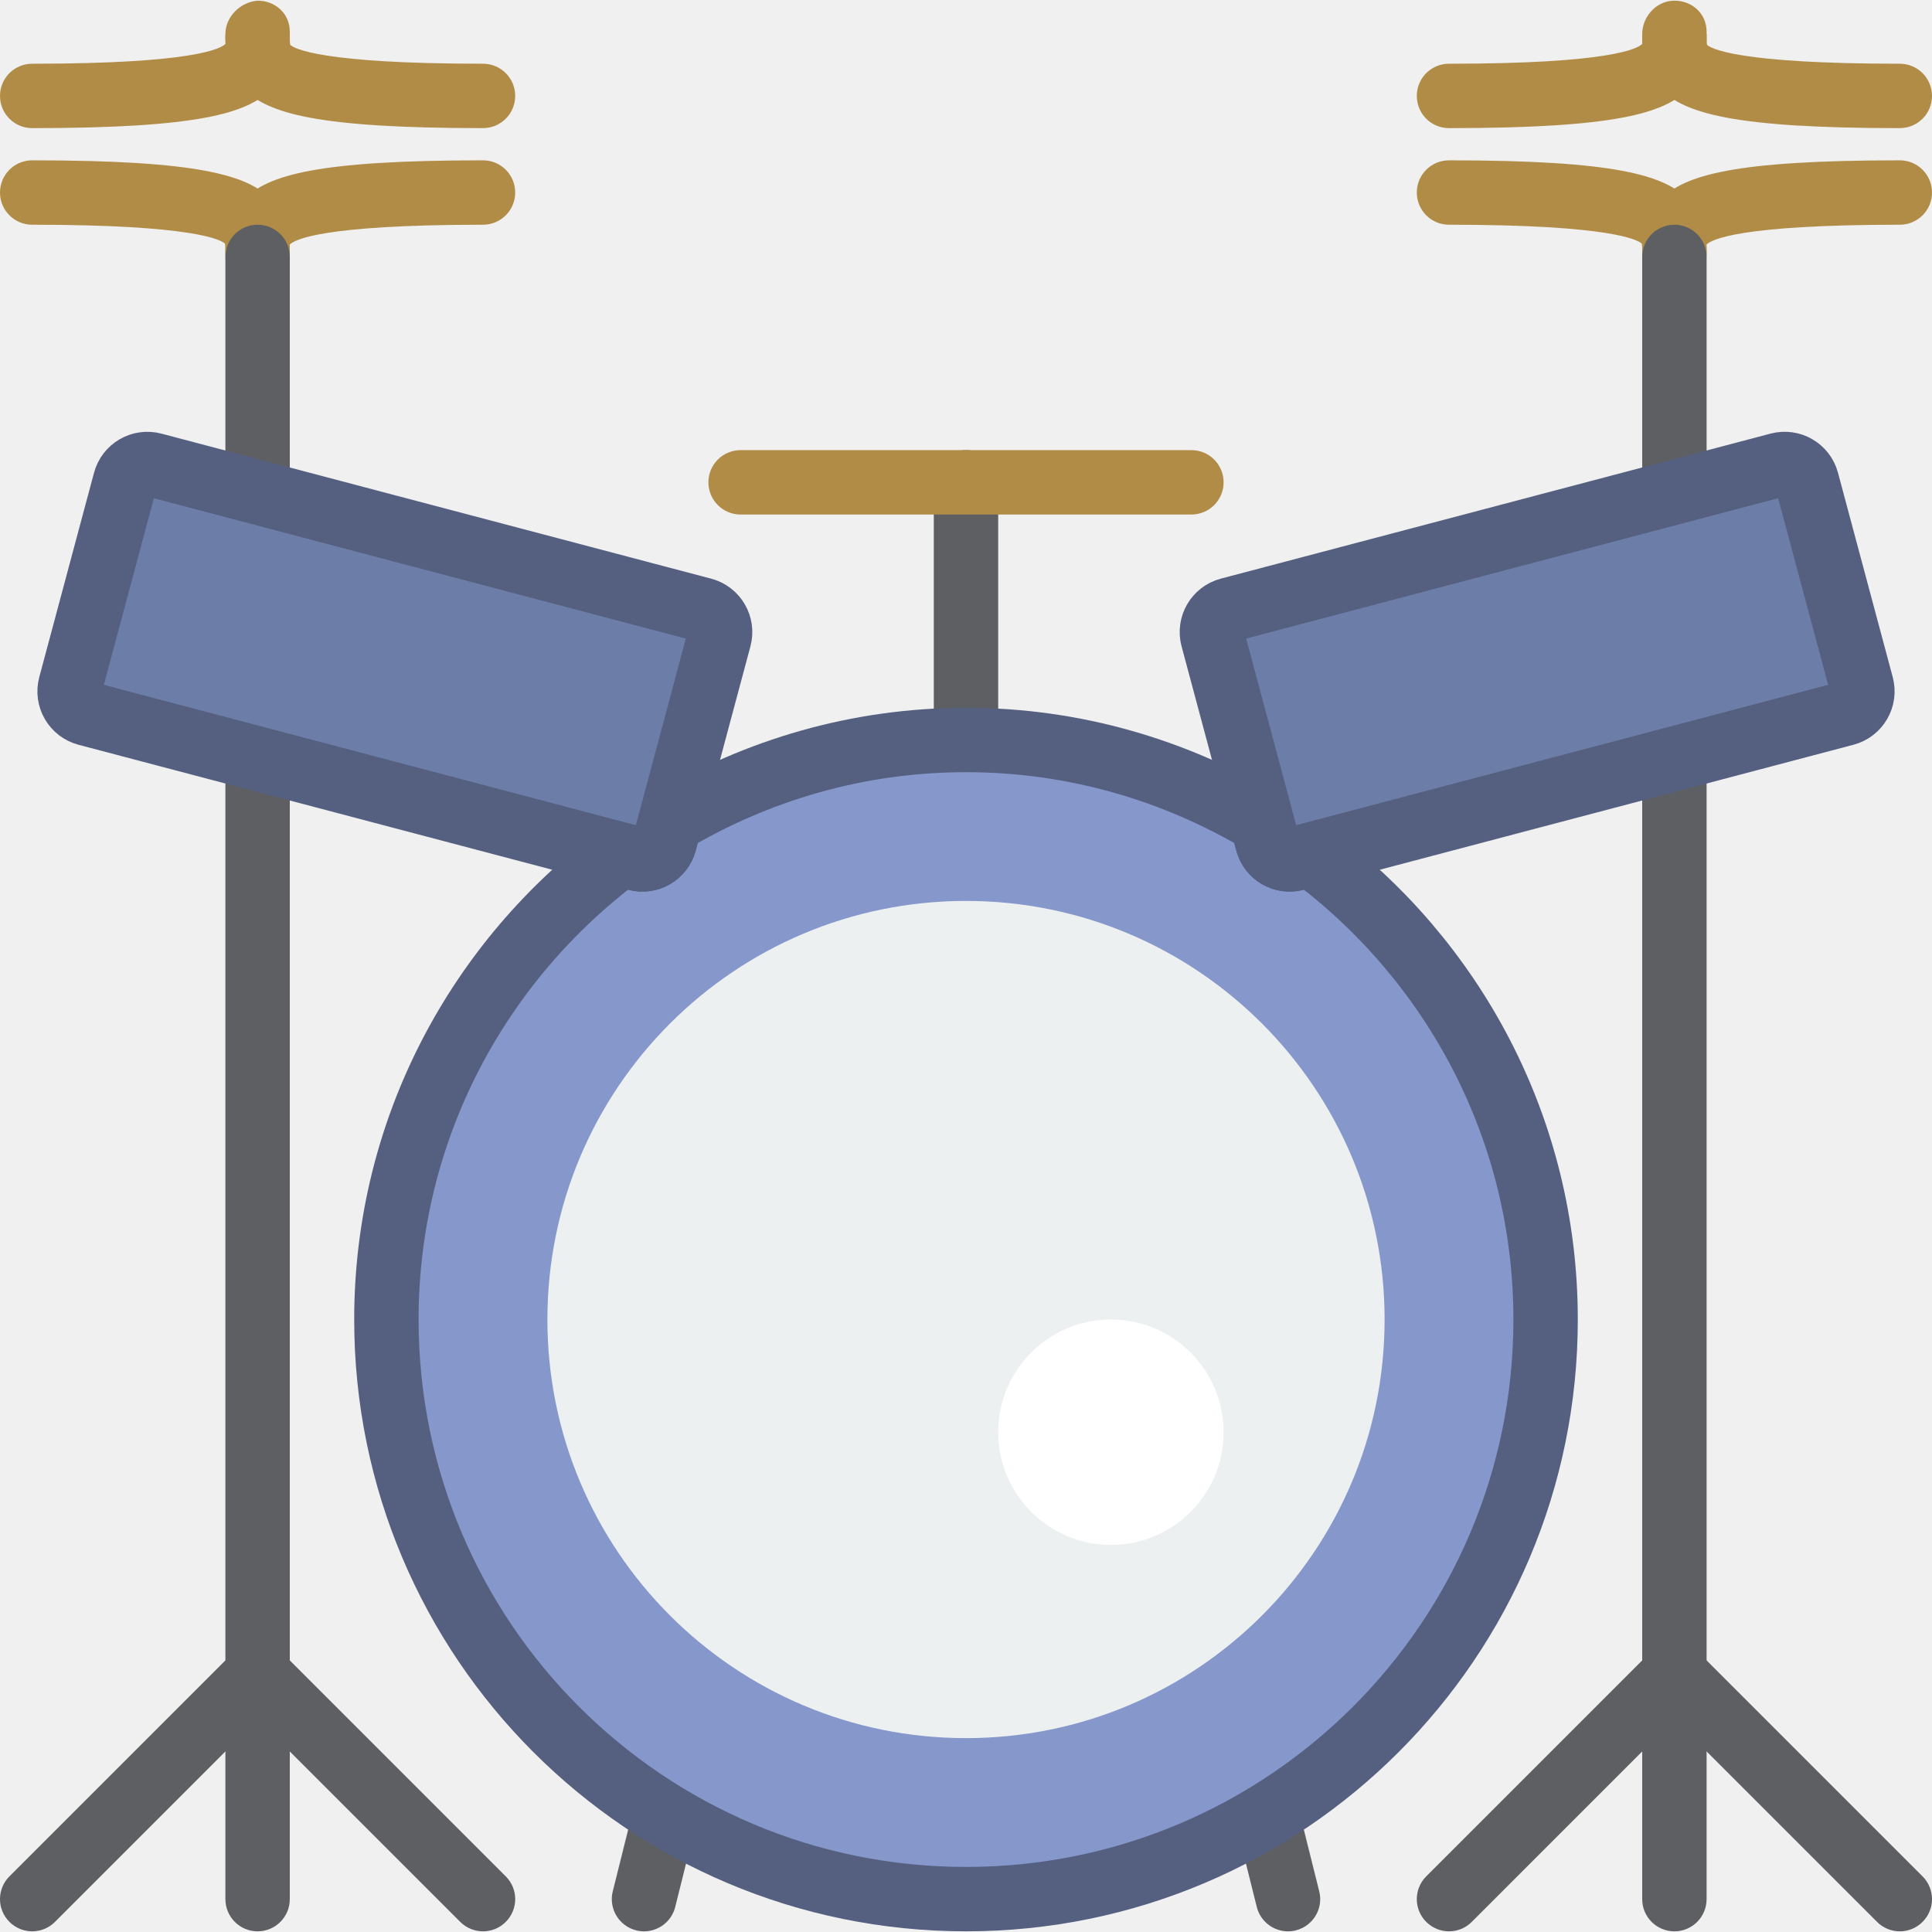
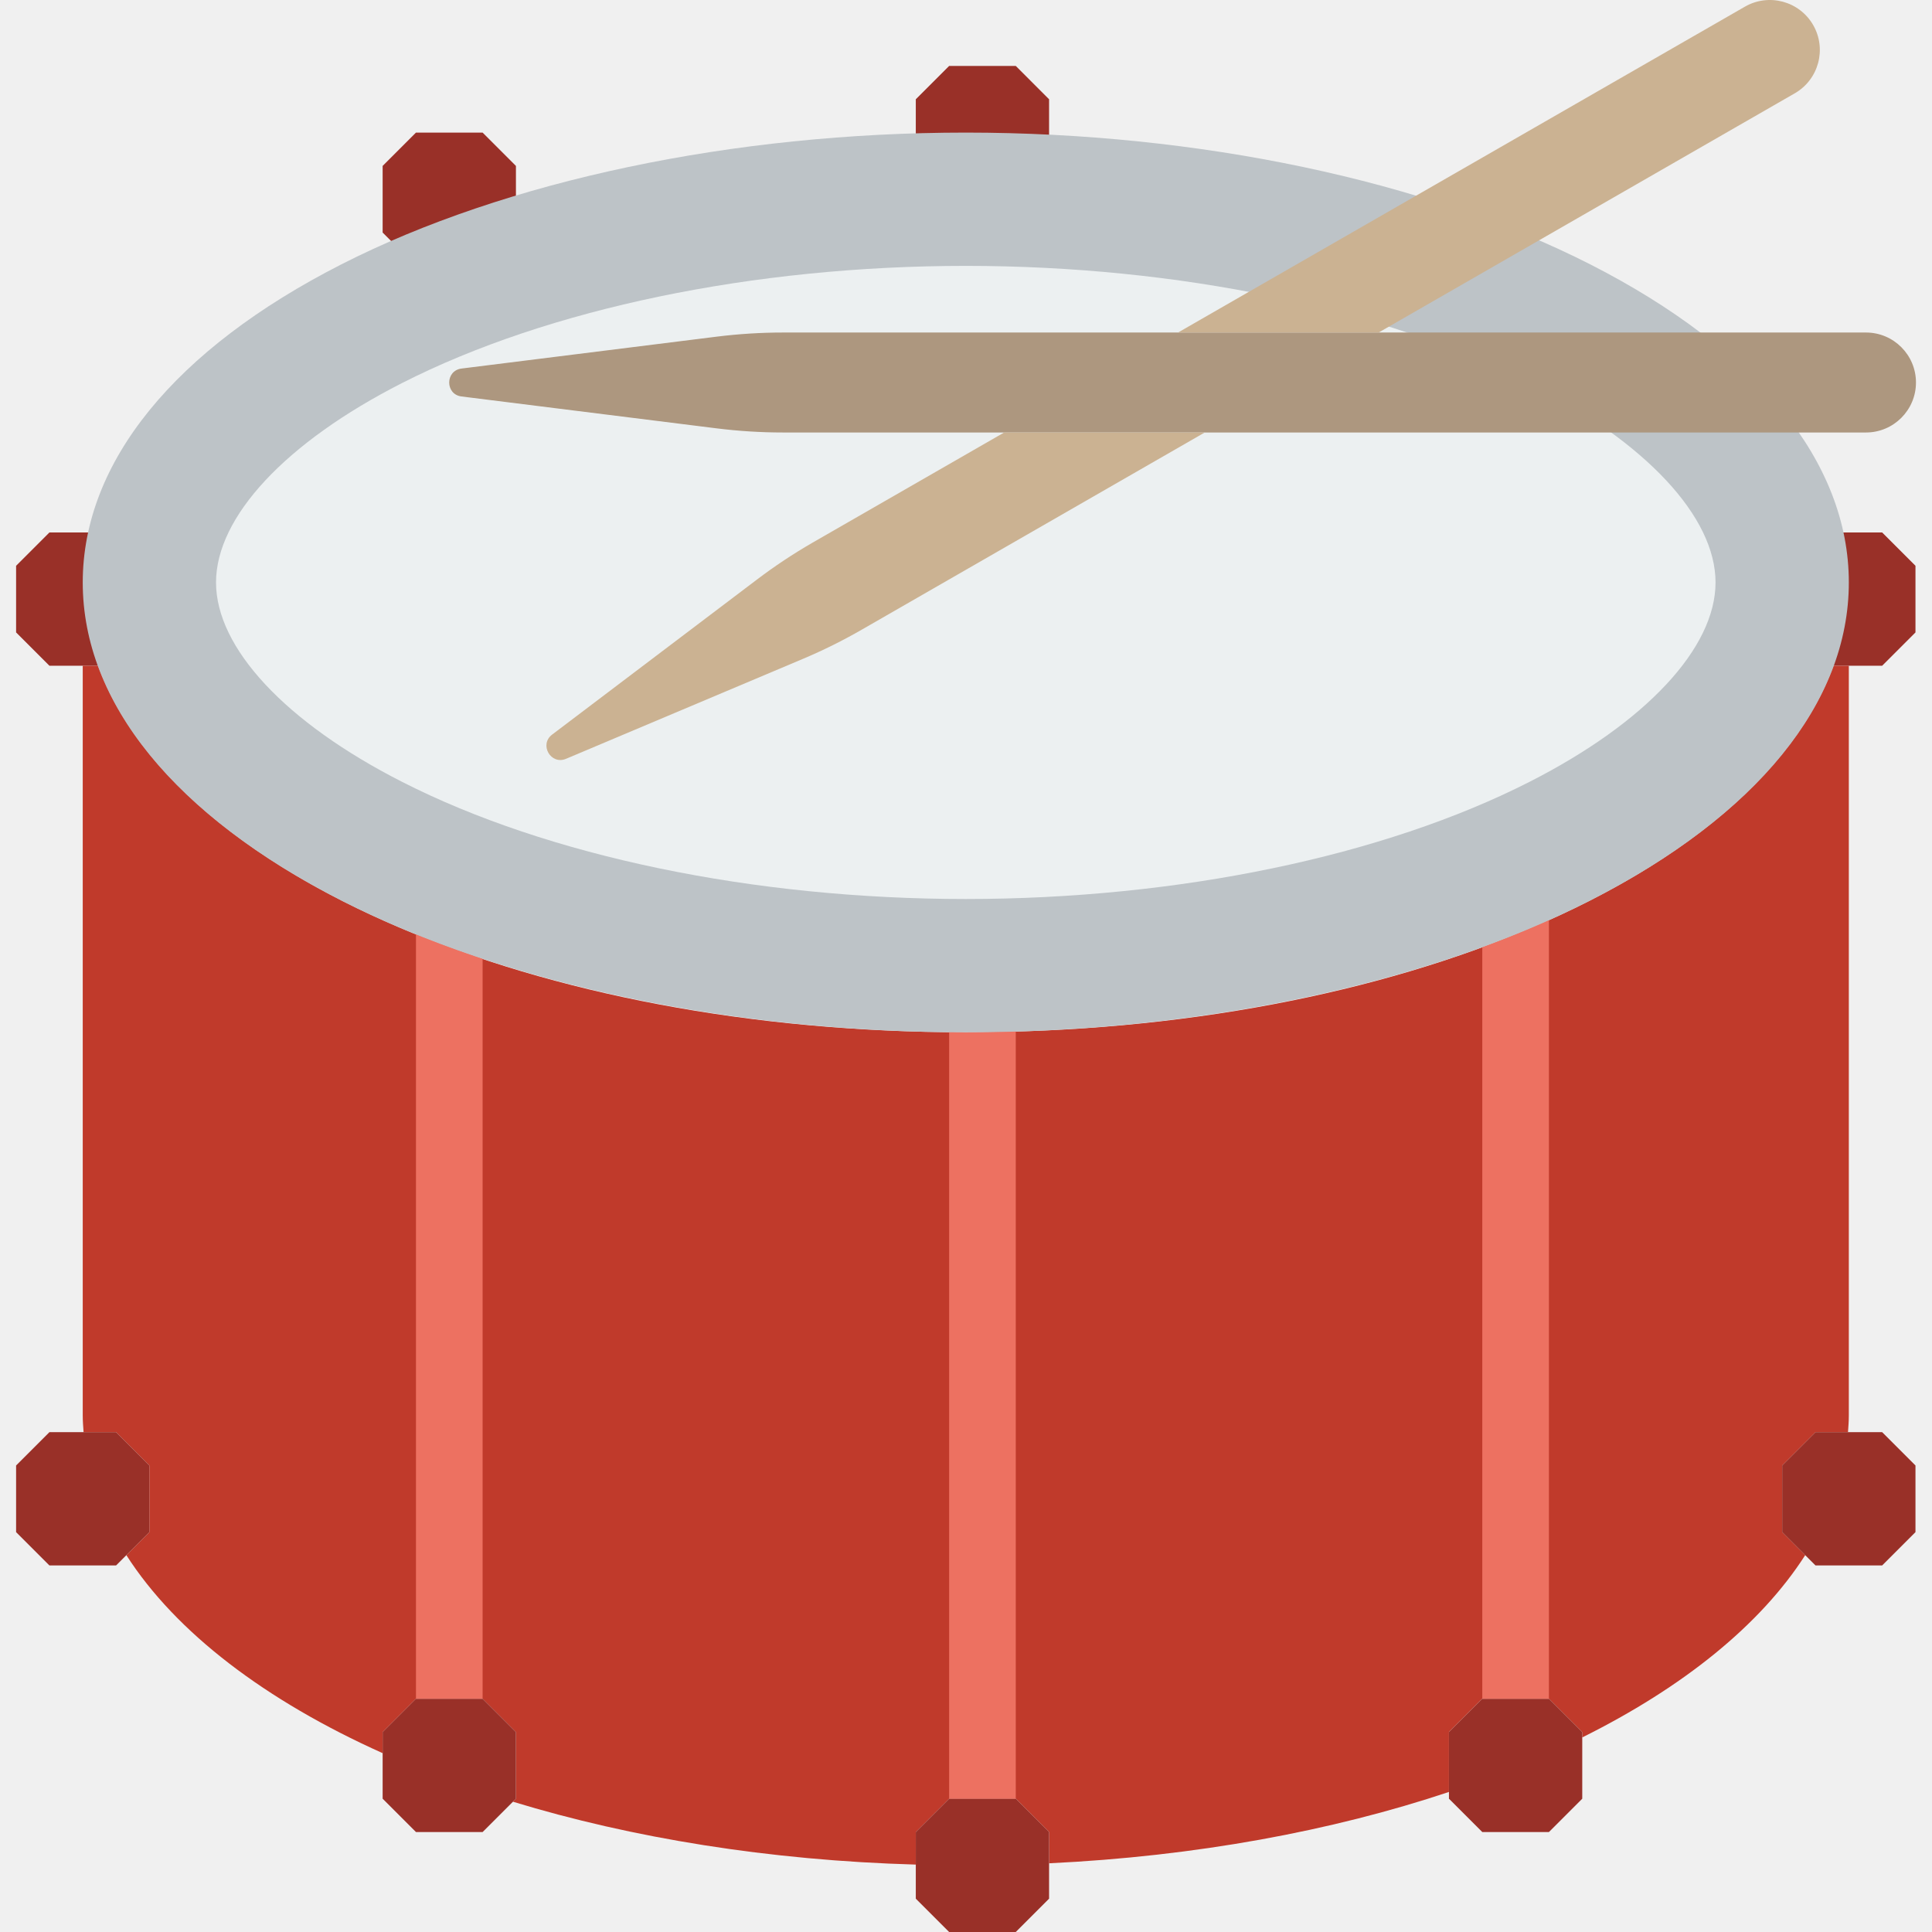
- <svg xmlns="http://www.w3.org/2000/svg" version="1.1" id="Capa_1" x="0px" y="0px" viewBox="0 0 60 60" style="enable-background:new 0 0 60 60;" xml:space="preserve">
-   <path style="fill:#5E5F62;" d="M8,59.979c-0.553,0-1-0.447-1-1v-35c0-0.553,0.447-1,1-1s1,0.447,1,1v35  C9,59.532,8.553,59.979,8,59.979z" />
-   <path style="fill:#5E5F62;" d="M1,59.979c-0.256,0-0.512-0.098-0.707-0.293c-0.391-0.391-0.391-1.023,0-1.414l7-7  c0.391-0.391,1.023-0.391,1.414,0s0.391,1.023,0,1.414l-7,7C1.512,59.882,1.256,59.979,1,59.979z" />
-   <path style="fill:#5E5F62;" d="M15,59.979c-0.256,0-0.512-0.098-0.707-0.293l-7-7c-0.391-0.391-0.391-1.023,0-1.414  s1.023-0.391,1.414,0l7,7c0.391,0.391,0.391,1.023,0,1.414C15.512,59.882,15.256,59.979,15,59.979z" />
-   <path style="fill:#5E5F62;" d="M52,59.979c-0.553,0-1-0.447-1-1v-35c0-0.553,0.447-1,1-1s1,0.447,1,1v35  C53,59.532,52.553,59.979,52,59.979z" />
-   <path style="fill:#5E5F62;" d="M59,59.979c-0.256,0-0.512-0.098-0.707-0.293l-7-7c-0.391-0.391-0.391-1.023,0-1.414  s1.023-0.391,1.414,0l7,7c0.391,0.391,0.391,1.023,0,1.414C59.512,59.882,59.256,59.979,59,59.979z" />
-   <path style="fill:#5E5F62;" d="M45,59.979c-0.256,0-0.512-0.098-0.707-0.293c-0.391-0.391-0.391-1.023,0-1.414l7-7  c0.391-0.391,1.023-0.391,1.414,0s0.391,1.023,0,1.414l-7,7C45.512,59.882,45.256,59.979,45,59.979z" />
+ <svg xmlns="http://www.w3.org/2000/svg" version="1.1" id="Capa_1" x="0px" y="0px" viewBox="0 0 57.979 57.979" style="enable-background:new 0 0 57.979 57.979;" xml:space="preserve">
+   <polygon style="fill:#993028;" points="12.483,7.979 11.483,6.979 11.483,4.979 12.483,3.979 14.483,3.979 15.483,4.979   15.483,6.979 14.483,7.979 " />
+   <polygon style="fill:#993028;" points="1.483,19.979 0.483,18.979 0.483,16.979 1.483,15.979 3.483,15.979 4.483,16.979   4.483,18.979 3.483,19.979 " />
+   <polygon style="fill:#993028;" points="54.483,19.979 53.483,18.979 53.483,16.979 54.483,15.979 56.483,15.979 57.483,16.979   57.483,18.979 56.483,19.979 " />
+   <polygon style="fill:#993028;" points="28.483,5.979 27.483,4.979 27.483,2.979 28.483,1.979 30.483,1.979 31.483,2.979   31.483,4.979 30.483,5.979 " />
+   <path style="fill:#C03A2B;" d="M55.022,19.979c-2.302,6.261-13.081,11-26.039,11s-23.737-4.739-26.039-11H2.483v22.5  c0,0.168,0.013,0.334,0.025,0.5h0.975l1,1v2l-0.691,0.691c1.487,2.321,4.175,4.365,7.691,5.942v-0.633l1-1h2l1,1v2l-0.09,0.09  c3.571,1.089,7.686,1.762,12.09,1.887v-0.977l1-1h2l1,1v0.938c4.402-0.21,8.49-0.969,12-2.141v-1.798l1-1h2l1,1v0.162  c3.027-1.505,5.348-3.374,6.691-5.47l-0.691-0.691v-2l1-1h0.975c0.012-0.166,0.025-0.332,0.025-0.5v-22.5H55.022z" />
+   <polygon style="fill:#993028;" points="1.483,46.979 0.483,45.979 0.483,43.979 1.483,42.979 3.483,42.979 4.483,43.979   4.483,45.979 3.483,46.979 " />
+   <polygon style="fill:#993028;" points="28.483,57.979 27.483,56.979 27.483,54.979 28.483,53.979 30.483,53.979 31.483,54.979   31.483,56.979 30.483,57.979 " />
+   <polygon style="fill:#993028;" points="12.483,54.979 11.483,53.979 11.483,51.979 12.483,50.979 14.483,50.979 15.483,51.979   15.483,53.979 14.483,54.979 " />
+   <polygon style="fill:#993028;" points="44.483,54.979 43.483,53.979 43.483,51.979 44.483,50.979 46.483,50.979 47.483,51.979   47.483,53.979 46.483,54.979 " />
+   <polygon style="fill:#993028;" points="54.483,46.979 53.483,45.979 53.483,43.979 54.483,42.979 56.483,42.979 57.483,43.979   57.483,45.979 56.483,46.979 " />
+   <path style="fill:#ED7161;" d="M28.983,30.979c-0.169,0-0.332-0.01-0.5-0.011v23.011h2V30.945  C29.984,30.959,29.489,30.979,28.983,30.979z" />
+   <path style="fill:#ED7161;" d="M44.483,28.421v22.558h2V27.601C45.841,27.89,45.178,28.165,44.483,28.421z" />
+   <path style="fill:#ED7161;" d="M12.483,28.029v22.95h2V28.766C13.793,28.535,13.126,28.29,12.483,28.029z" />
+   <path style="fill:#BDC3C7;" d="M28.983,30.979c-6.976,0-13.806-1.441-18.739-3.954c-5.004-2.549-7.761-5.939-7.761-9.546  s2.757-6.997,7.762-9.546c4.932-2.513,11.762-3.954,18.738-3.954s13.806,1.441,18.739,3.954c5.004,2.549,7.761,5.939,7.761,9.546  s-2.757,6.997-7.762,9.546C42.789,29.538,35.959,30.979,28.983,30.979z" />
+   <path style="fill:#ECF0F1;" d="M28.983,26.979c-6.366,0-12.534-1.282-16.923-3.519c-3.492-1.778-5.577-4.015-5.577-5.981  s2.085-4.203,5.577-5.981c4.389-2.236,10.557-3.519,16.923-3.519s12.534,1.282,16.923,3.519c3.492,1.778,5.577,4.015,5.577,5.981  s-2.085,4.203-5.577,5.981C41.517,25.697,35.349,26.979,28.983,26.979z" />
+   <path style="fill:#AD977F;" d="M13.851,11.06l7.649-0.956c0.664-0.083,1.332-0.125,2.002-0.125h32.496c0.828,0,1.5,0.672,1.5,1.5v0  c0,0.828-0.672,1.5-1.5,1.5H23.501c-0.669,0-1.338-0.042-2.002-0.125l-7.649-0.956C13.357,11.837,13.357,11.122,13.851,11.06z" />
  <g>
-     <path style="fill:#5E5F62;" d="M20.001,59.979c-0.08,0-0.162-0.01-0.243-0.03c-0.536-0.134-0.862-0.677-0.728-1.212l0.658-2.635   c0.133-0.537,0.675-0.864,1.212-0.728c0.536,0.134,0.862,0.677,0.728,1.212l-0.658,2.635   C20.856,59.677,20.449,59.979,20.001,59.979z" />
-     <path style="fill:#5E5F62;" d="M39.999,59.979c-0.448,0-0.855-0.303-0.969-0.758l-0.658-2.635   c-0.135-0.535,0.191-1.078,0.728-1.212c0.535-0.137,1.078,0.191,1.212,0.728l0.658,2.635c0.135,0.535-0.191,1.078-0.728,1.212   C40.161,59.97,40.079,59.979,39.999,59.979z" />
+     <path style="fill:#CBB292;" d="M41.373,9.979l12.49-7.18c0.717-0.414,0.963-1.332,0.549-2.049   c-0.414-0.717-1.332-0.963-2.049-0.549l-17.01,9.778H41.373z" />
+     <path style="fill:#CBB292;" d="M30.135,12.979l-5.749,3.305c-0.58,0.335-1.138,0.705-1.671,1.109l-6.146,4.652   c-0.397,0.3-0.039,0.92,0.419,0.726l7.102-2.996c0.617-0.26,1.216-0.558,1.796-0.893l10.268-5.903H30.135z" />
  </g>
-   <path style="fill:#B18C47;" d="M52,8.938c-0.001,0-0.001,0-0.002,0C51.446,8.938,51,8.531,51,7.979c0-0.001,0-0.084,0-0.086  c0.001-0.117,0.001-0.277-0.014-0.327C50.869,7.453,50.037,6.979,45,6.979c-0.553,0-1-0.447-1-1s0.447-1,1-1  c5.179,0,6.679,0.462,7.422,1.208c0.583,0.586,0.58,1.265,0.578,1.715C52.998,8.453,52.551,8.938,52,8.938z" />
-   <path style="fill:#B18C47;" d="M52,7.979l-1-0.077c-0.002-0.45-0.005-1.129,0.578-1.715C52.321,5.441,53.821,4.979,59,4.979  c0.553,0,1,0.447,1,1s-0.447,1-1,1c-5.037,0-5.869,0.474-6.005,0.619C52.999,7.616,52.999,7.776,53,7.894L52,7.979z" />
-   <path style="fill:#B18C47;" d="M59,3.979c-5.179,0-6.679-0.462-7.422-1.208C50.995,2.186,50.998,1.507,51,1.057  c0.002-0.551,0.449-1.036,1-1.036c0.001,0,0.001,0,0.002,0C52.554,0.021,53,0.428,53,0.979c0,0.001,0,0.084,0,0.086  c-0.001,0.117-0.001,0.277,0.014,0.327C53.131,1.506,53.963,1.979,59,1.979c0.553,0,1,0.447,1,1S59.553,3.979,59,3.979z" />
-   <path style="fill:#B18C47;" d="M45,3.979c-0.553,0-1-0.447-1-1s0.447-1,1-1c5.037,0,5.869-0.474,6.005-0.619  C51.001,1.343,51.001,1.183,51,1.065l1-0.086l1,0.077c0.002,0.45,0.005,1.129-0.578,1.715C51.679,3.518,50.179,3.979,45,3.979z" />
-   <path style="fill:#B18C47;" d="M8,8.938c-0.001,0-0.001,0-0.002,0C7.446,8.938,7,8.531,7,7.979c0-0.001,0-0.084,0-0.086  c0.001-0.117,0.001-0.277-0.014-0.327C6.869,7.453,6.037,6.979,1,6.979c-0.553,0-1-0.447-1-1s0.447-1,1-1  c5.179,0,6.679,0.462,7.422,1.208C9.005,6.773,9.002,7.452,9,7.902C8.998,8.453,8.551,8.938,8,8.938z" />
-   <path style="fill:#B18C47;" d="M8,7.979L7,7.902c-0.002-0.45-0.005-1.129,0.578-1.715C8.321,5.441,9.821,4.979,15,4.979  c0.553,0,1,0.447,1,1s-0.447,1-1,1c-5.037,0-5.869,0.474-6.005,0.619C8.999,7.616,8.999,7.776,9,7.894L8,7.979z" />
-   <path style="fill:#B18C47;" d="M15,3.979c-5.179,0-6.679-0.462-7.422-1.208C6.995,2.186,6.998,1.507,7,1.057  c0.002-0.552,0.479-0.998,1.002-1.036C8.554,0.021,9,0.428,9,0.979C9,0.98,9,1.063,9,1.065C8.999,1.183,8.999,1.343,9.014,1.393  C9.131,1.506,9.963,1.979,15,1.979c0.553,0,1,0.447,1,1S15.553,3.979,15,3.979z" />
-   <path style="fill:#B18C47;" d="M1,3.979c-0.553,0-1-0.447-1-1s0.447-1,1-1c5.037,0,5.869-0.474,6.005-0.619  C7.001,1.343,7.001,1.183,7,1.065l1-0.086l1,0.077c0.002,0.45,0.005,1.129-0.578,1.715C7.679,3.518,6.179,3.979,1,3.979z" />
-   <path style="fill:#5E5F62;" d="M30,23.979c-0.553,0-1-0.447-1-1v-8c0-0.553,0.447-1,1-1s1,0.447,1,1v8  C31,23.532,30.553,23.979,30,23.979z" />
-   <path style="fill:#B18C47;" d="M37,15.979H23c-0.553,0-1-0.447-1-1s0.447-1,1-1h14c0.553,0,1,0.447,1,1S37.553,15.979,37,15.979z" />
-   <path style="fill:#8697CB;stroke:#556080;stroke-width:2;stroke-miterlimit:10;" d="M40.714,26.54l-0.48,0.127  c-0.381,0.1-0.771-0.126-0.873-0.506l-0.171-0.637c-2.693-1.605-5.828-2.543-9.19-2.543s-6.498,0.939-9.19,2.543l-0.171,0.637  c-0.102,0.38-0.492,0.607-0.873,0.506l-0.48-0.127C14.872,29.82,12,35.058,12,40.979c0,9.941,8.059,18,18,18s18-8.059,18-18  C48,35.058,45.128,29.82,40.714,26.54z" />
-   <circle style="fill:#ECF0F1;" cx="30" cy="40.979" r="13" />
-   <circle style="fill:#FFFFFF;" cx="34.5" cy="44.479" r="3.5" />
-   <path style="fill:#5E5F62;" d="M8,15.979c-0.553,0-1-0.447-1-1v-7c0-0.553,0.447-1,1-1s1,0.447,1,1v7  C9,15.532,8.553,15.979,8,15.979z" />
-   <path style="fill:#5E5F62;" d="M52,15.979c-0.553,0-1-0.447-1-1v-7c0-0.553,0.447-1,1-1s1,0.447,1,1v7  C53,15.532,52.553,15.979,52,15.979z" />
-   <path style="fill:#6C7DA8;stroke:#556080;stroke-width:2;stroke-miterlimit:10;" d="M19.766,26.666L2.694,22.163  c-0.383-0.101-0.611-0.494-0.508-0.877l1.7-6.346c0.102-0.38,0.492-0.607,0.873-0.506l17.072,4.504  c0.383,0.101,0.611,0.494,0.508,0.877l-1.7,6.346C20.537,26.54,20.147,26.767,19.766,26.666z" />
-   <path style="fill:#6C7DA8;stroke:#556080;stroke-width:2;stroke-miterlimit:10;" d="M40.234,26.666l17.072-4.504  c0.383-0.101,0.611-0.494,0.508-0.877l-1.7-6.346c-0.102-0.38-0.492-0.607-0.873-0.506l-17.072,4.504  c-0.383,0.101-0.611,0.494-0.508,0.877l1.7,6.346C39.463,26.54,39.853,26.767,40.234,26.666z" />
  <g>
</g>
  <g>
</g>
  <g>
</g>
  <g>
</g>
  <g>
</g>
  <g>
</g>
  <g>
</g>
  <g>
</g>
  <g>
</g>
  <g>
</g>
  <g>
</g>
  <g>
</g>
  <g>
</g>
  <g>
</g>
  <g>
</g>
</svg>
